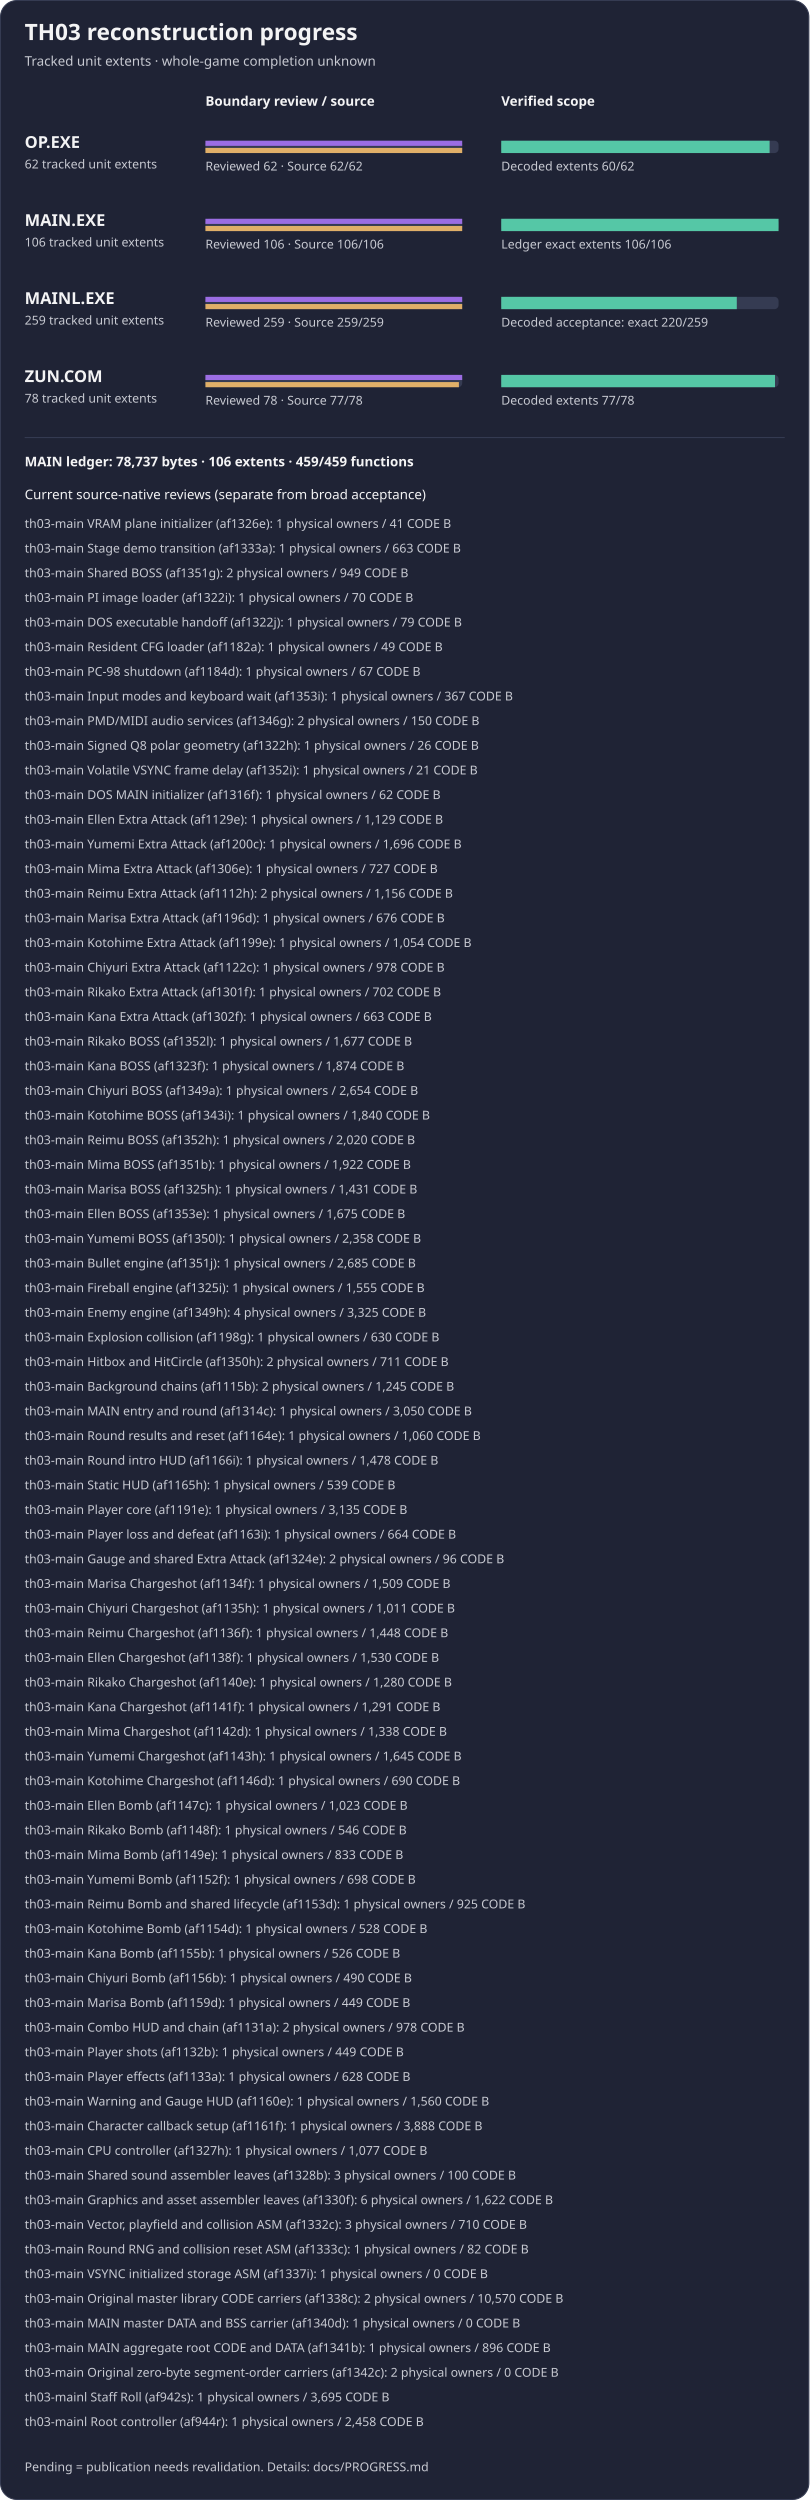
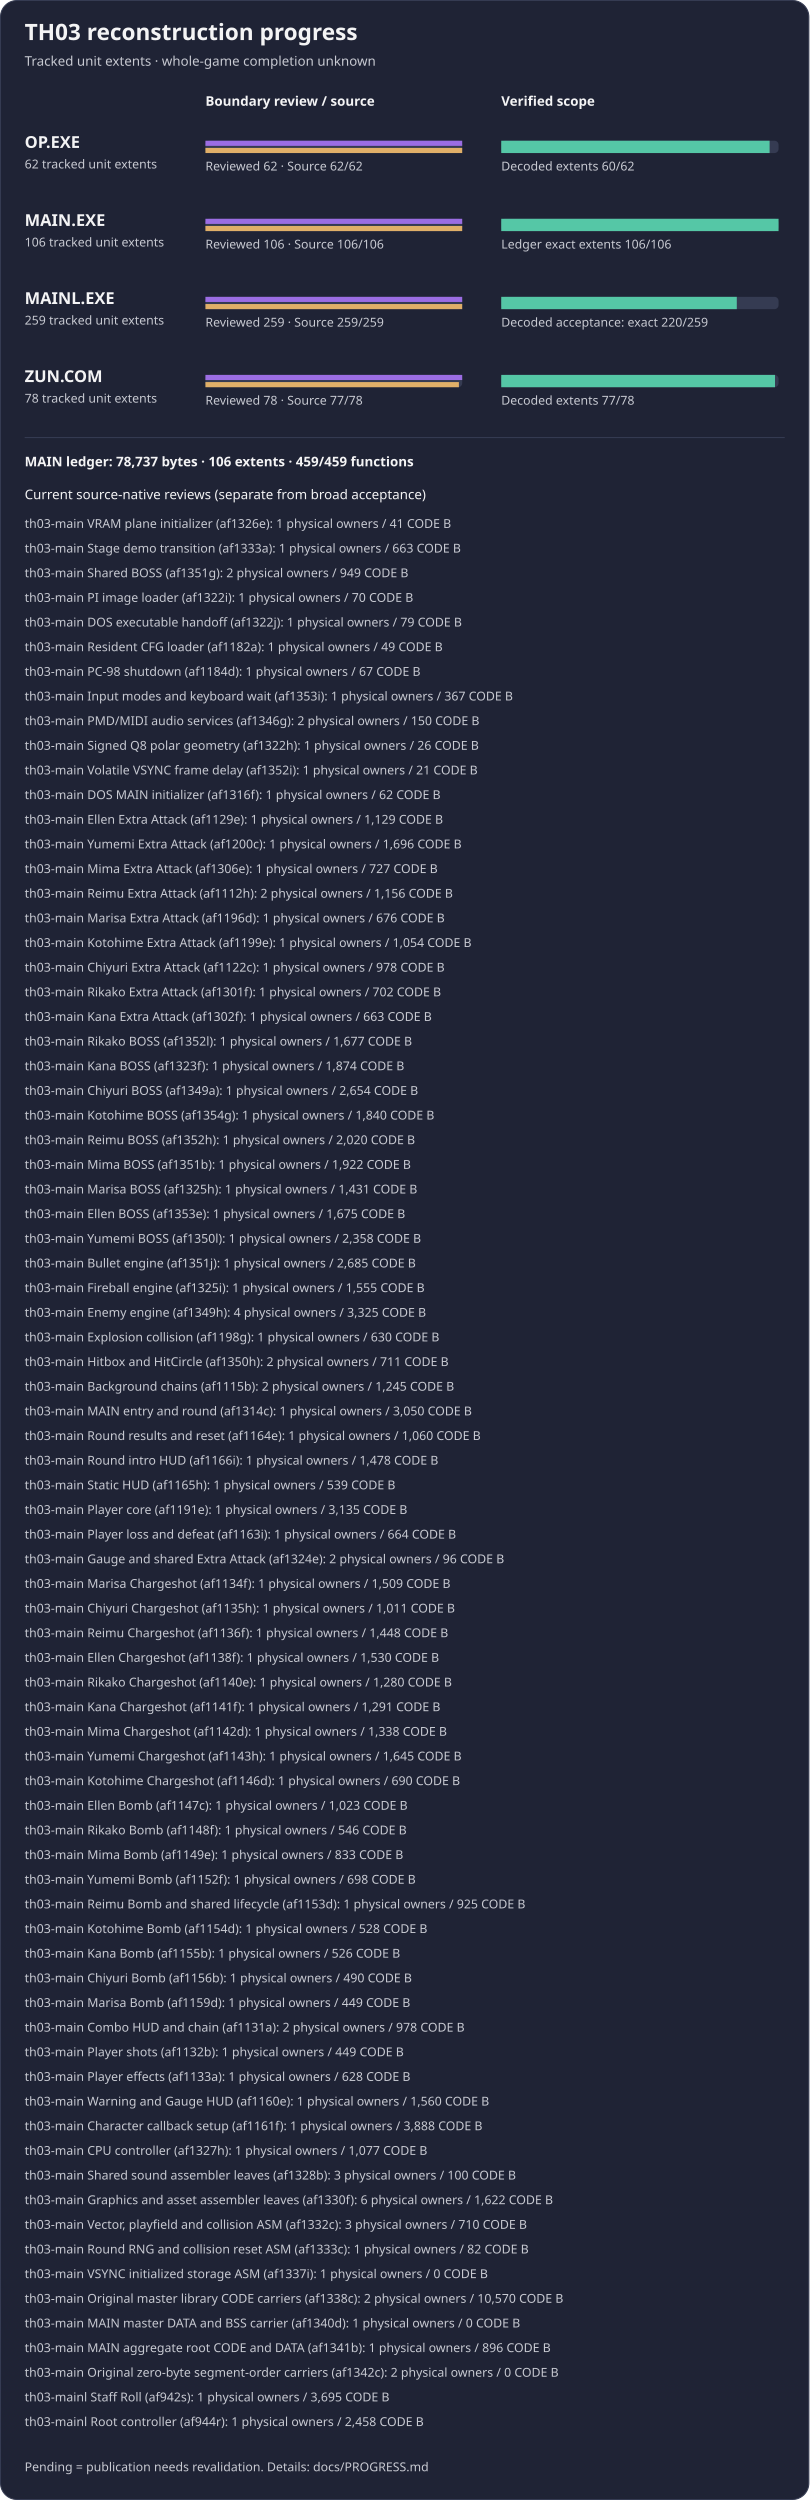
<svg xmlns="http://www.w3.org/2000/svg" width="788" height="2434" viewBox="0 0 788 2434" role="img" aria-label="TH03 reviewed subset reconstruction progress">
  <rect x="0.5" y="0.5" width="787" height="2433" rx="16" fill="#1f2335" stroke="#353b52" />
  <text x="24" y="39" fill="#f4f4f5" font-family="sans-serif" font-size="22" font-weight="600">TH03 reconstruction progress</text>
  <text x="24" y="64" fill="#c8cad2" font-family="sans-serif" font-size="13">Tracked unit extents · whole-game completion unknown</text>
  <text x="200" y="103" fill="#f4f4f5" font-family="sans-serif" font-size="13" font-weight="600">Boundary review / source</text>
  <text x="488" y="103" fill="#f4f4f5" font-family="sans-serif" font-size="13" font-weight="600">Verified scope</text>
  <g aria-label="OP.EXE bars count tracked unit extents, not functions; source-present is not exact">
    <text x="24" y="144" fill="#f4f4f5" font-family="sans-serif" font-size="16" font-weight="600">OP.EXE</text>
    <text x="24" y="164" fill="#c8cad2" font-family="sans-serif" font-size="12">62 tracked unit extents</text>
    <rect x="200" y="137" width="250" height="12" rx="4" fill="#353b52" />
    <rect x="488" y="137" width="270" height="12" rx="4" fill="#353b52" />
    <rect x="200" y="137" width="250.00" height="5" fill="#9b6de3" />
    <rect x="200" y="144" width="250.00" height="5" fill="#e0af68" />
    <rect x="488" y="137" width="261.29" height="12" fill="#55c7a6" />
    <text x="200" y="166" fill="#c8cad2" font-family="sans-serif" font-size="12">Reviewed 62 · Source 62/62</text>
    <text x="488" y="166" fill="#c8cad2" font-family="sans-serif" font-size="12">Decoded extents 60/62</text>
  </g>
  <g aria-label="MAIN.EXE bars count tracked unit extents, not functions; source-present is not exact">
    <text x="24" y="220" fill="#f4f4f5" font-family="sans-serif" font-size="16" font-weight="600">MAIN.EXE</text>
    <text x="24" y="240" fill="#c8cad2" font-family="sans-serif" font-size="12">106 tracked unit extents</text>
    <rect x="200" y="213" width="250" height="12" rx="4" fill="#353b52" />
    <rect x="488" y="213" width="270" height="12" rx="4" fill="#353b52" />
    <rect x="200" y="213" width="250.00" height="5" fill="#9b6de3" />
    <rect x="200" y="220" width="250.00" height="5" fill="#e0af68" />
    <rect x="488" y="213" width="270.00" height="12" fill="#55c7a6" />
    <text x="200" y="242" fill="#c8cad2" font-family="sans-serif" font-size="12">Reviewed 106 · Source 106/106</text>
    <text x="488" y="242" fill="#c8cad2" font-family="sans-serif" font-size="12">Ledger exact extents 106/106</text>
  </g>
  <g aria-label="MAINL bars count tracked unit extents, not functions; source-present is not exact">
    <text x="24" y="296" fill="#f4f4f5" font-family="sans-serif" font-size="16" font-weight="600">MAINL.EXE</text>
    <text x="24" y="316" fill="#c8cad2" font-family="sans-serif" font-size="12">259 tracked unit extents</text>
    <rect x="200" y="289" width="250" height="12" rx="4" fill="#353b52" />
    <rect x="488" y="289" width="270" height="12" rx="4" fill="#353b52" />
    <rect x="200" y="289" width="250.00" height="5" fill="#9b6de3" />
    <rect x="200" y="296" width="250.00" height="5" fill="#e0af68" />
    <rect x="488" y="289" width="229.34" height="12" fill="#55c7a6" />
    <text x="200" y="318" fill="#c8cad2" font-family="sans-serif" font-size="12">Reviewed 259 · Source 259/259</text>
    <text x="488" y="318" fill="#c8cad2" font-family="sans-serif" font-size="12">Decoded acceptance: exact 220/259</text>
  </g>
  <g aria-label="ZUN.COM bars count tracked unit extents, not functions; source-present is not exact">
    <text x="24" y="372" fill="#f4f4f5" font-family="sans-serif" font-size="16" font-weight="600">ZUN.COM</text>
    <text x="24" y="392" fill="#c8cad2" font-family="sans-serif" font-size="12">78 tracked unit extents</text>
    <rect x="200" y="365" width="250" height="12" rx="4" fill="#353b52" />
    <rect x="488" y="365" width="270" height="12" rx="4" fill="#353b52" />
    <rect x="200" y="365" width="250.00" height="5" fill="#9b6de3" />
    <rect x="200" y="372" width="246.79" height="5" fill="#e0af68" />
    <rect x="488" y="365" width="266.54" height="12" fill="#55c7a6" />
    <text x="200" y="394" fill="#c8cad2" font-family="sans-serif" font-size="12">Reviewed 78 · Source 77/78</text>
    <text x="488" y="394" fill="#c8cad2" font-family="sans-serif" font-size="12">Decoded extents 77/78</text>
  </g>
  <path d="M24 426 H764" stroke="#353b52" />
  <text x="24" y="454" fill="#f4f4f5" font-family="sans-serif" font-size="13" font-weight="600">MAIN ledger: 78,737 bytes · 106 extents · 459/459 functions</text>
  <text x="24" y="486" fill="#f4f4f5" font-family="sans-serif" font-size="13">Current source-native reviews (separate from broad acceptance)</text>
  <text x="24" y="514" fill="#c8cad2" font-family="sans-serif" font-size="12">th03-main VRAM plane initializer (af1326e): 1 physical owners / 41 CODE B</text>
  <text x="24" y="538" fill="#c8cad2" font-family="sans-serif" font-size="12">th03-main Stage demo transition (af1333a): 1 physical owners / 663 CODE B</text>
  <text x="24" y="562" fill="#c8cad2" font-family="sans-serif" font-size="12">th03-main Shared BOSS (af1351g): 2 physical owners / 949 CODE B</text>
  <text x="24" y="586" fill="#c8cad2" font-family="sans-serif" font-size="12">th03-main PI image loader (af1322i): 1 physical owners / 70 CODE B</text>
  <text x="24" y="610" fill="#c8cad2" font-family="sans-serif" font-size="12">th03-main DOS executable handoff (af1322j): 1 physical owners / 79 CODE B</text>
  <text x="24" y="634" fill="#c8cad2" font-family="sans-serif" font-size="12">th03-main Resident CFG loader (af1182a): 1 physical owners / 49 CODE B</text>
  <text x="24" y="658" fill="#c8cad2" font-family="sans-serif" font-size="12">th03-main PC-98 shutdown (af1184d): 1 physical owners / 67 CODE B</text>
  <text x="24" y="682" fill="#c8cad2" font-family="sans-serif" font-size="12">th03-main Input modes and keyboard wait (af1353i): 1 physical owners / 367 CODE B</text>
  <text x="24" y="706" fill="#c8cad2" font-family="sans-serif" font-size="12">th03-main PMD/MIDI audio services (af1346g): 2 physical owners / 150 CODE B</text>
  <text x="24" y="730" fill="#c8cad2" font-family="sans-serif" font-size="12">th03-main Signed Q8 polar geometry (af1322h): 1 physical owners / 26 CODE B</text>
  <text x="24" y="754" fill="#c8cad2" font-family="sans-serif" font-size="12">th03-main Volatile VSYNC frame delay (af1352i): 1 physical owners / 21 CODE B</text>
  <text x="24" y="778" fill="#c8cad2" font-family="sans-serif" font-size="12">th03-main DOS MAIN initializer (af1316f): 1 physical owners / 62 CODE B</text>
  <text x="24" y="802" fill="#c8cad2" font-family="sans-serif" font-size="12">th03-main Ellen Extra Attack (af1129e): 1 physical owners / 1,129 CODE B</text>
  <text x="24" y="826" fill="#c8cad2" font-family="sans-serif" font-size="12">th03-main Yumemi Extra Attack (af1200c): 1 physical owners / 1,696 CODE B</text>
  <text x="24" y="850" fill="#c8cad2" font-family="sans-serif" font-size="12">th03-main Mima Extra Attack (af1306e): 1 physical owners / 727 CODE B</text>
  <text x="24" y="874" fill="#c8cad2" font-family="sans-serif" font-size="12">th03-main Reimu Extra Attack (af1112h): 2 physical owners / 1,156 CODE B</text>
  <text x="24" y="898" fill="#c8cad2" font-family="sans-serif" font-size="12">th03-main Marisa Extra Attack (af1196d): 1 physical owners / 676 CODE B</text>
  <text x="24" y="922" fill="#c8cad2" font-family="sans-serif" font-size="12">th03-main Kotohime Extra Attack (af1199e): 1 physical owners / 1,054 CODE B</text>
  <text x="24" y="946" fill="#c8cad2" font-family="sans-serif" font-size="12">th03-main Chiyuri Extra Attack (af1122c): 1 physical owners / 978 CODE B</text>
  <text x="24" y="970" fill="#c8cad2" font-family="sans-serif" font-size="12">th03-main Rikako Extra Attack (af1301f): 1 physical owners / 702 CODE B</text>
  <text x="24" y="994" fill="#c8cad2" font-family="sans-serif" font-size="12">th03-main Kana Extra Attack (af1302f): 1 physical owners / 663 CODE B</text>
  <text x="24" y="1018" fill="#c8cad2" font-family="sans-serif" font-size="12">th03-main Rikako BOSS (af1352l): 1 physical owners / 1,677 CODE B</text>
  <text x="24" y="1042" fill="#c8cad2" font-family="sans-serif" font-size="12">th03-main Kana BOSS (af1323f): 1 physical owners / 1,874 CODE B</text>
  <text x="24" y="1066" fill="#c8cad2" font-family="sans-serif" font-size="12">th03-main Chiyuri BOSS (af1349a): 1 physical owners / 2,654 CODE B</text>
-   <text x="24" y="1090" fill="#c8cad2" font-family="sans-serif" font-size="12">th03-main Kotohime BOSS (af1343i): 1 physical owners / 1,840 CODE B</text>
+   <text x="24" y="1090" fill="#c8cad2" font-family="sans-serif" font-size="12">th03-main Kotohime BOSS (af1354g): 1 physical owners / 1,840 CODE B</text>
  <text x="24" y="1114" fill="#c8cad2" font-family="sans-serif" font-size="12">th03-main Reimu BOSS (af1352h): 1 physical owners / 2,020 CODE B</text>
  <text x="24" y="1138" fill="#c8cad2" font-family="sans-serif" font-size="12">th03-main Mima BOSS (af1351b): 1 physical owners / 1,922 CODE B</text>
  <text x="24" y="1162" fill="#c8cad2" font-family="sans-serif" font-size="12">th03-main Marisa BOSS (af1325h): 1 physical owners / 1,431 CODE B</text>
  <text x="24" y="1186" fill="#c8cad2" font-family="sans-serif" font-size="12">th03-main Ellen BOSS (af1353e): 1 physical owners / 1,675 CODE B</text>
  <text x="24" y="1210" fill="#c8cad2" font-family="sans-serif" font-size="12">th03-main Yumemi BOSS (af1350l): 1 physical owners / 2,358 CODE B</text>
  <text x="24" y="1234" fill="#c8cad2" font-family="sans-serif" font-size="12">th03-main Bullet engine (af1351j): 1 physical owners / 2,685 CODE B</text>
  <text x="24" y="1258" fill="#c8cad2" font-family="sans-serif" font-size="12">th03-main Fireball engine (af1325i): 1 physical owners / 1,555 CODE B</text>
  <text x="24" y="1282" fill="#c8cad2" font-family="sans-serif" font-size="12">th03-main Enemy engine (af1349h): 4 physical owners / 3,325 CODE B</text>
  <text x="24" y="1306" fill="#c8cad2" font-family="sans-serif" font-size="12">th03-main Explosion collision (af1198g): 1 physical owners / 630 CODE B</text>
  <text x="24" y="1330" fill="#c8cad2" font-family="sans-serif" font-size="12">th03-main Hitbox and HitCircle (af1350h): 2 physical owners / 711 CODE B</text>
  <text x="24" y="1354" fill="#c8cad2" font-family="sans-serif" font-size="12">th03-main Background chains (af1115b): 2 physical owners / 1,245 CODE B</text>
  <text x="24" y="1378" fill="#c8cad2" font-family="sans-serif" font-size="12">th03-main MAIN entry and round (af1314c): 1 physical owners / 3,050 CODE B</text>
  <text x="24" y="1402" fill="#c8cad2" font-family="sans-serif" font-size="12">th03-main Round results and reset (af1164e): 1 physical owners / 1,060 CODE B</text>
  <text x="24" y="1426" fill="#c8cad2" font-family="sans-serif" font-size="12">th03-main Round intro HUD (af1166i): 1 physical owners / 1,478 CODE B</text>
  <text x="24" y="1450" fill="#c8cad2" font-family="sans-serif" font-size="12">th03-main Static HUD (af1165h): 1 physical owners / 539 CODE B</text>
  <text x="24" y="1474" fill="#c8cad2" font-family="sans-serif" font-size="12">th03-main Player core (af1191e): 1 physical owners / 3,135 CODE B</text>
  <text x="24" y="1498" fill="#c8cad2" font-family="sans-serif" font-size="12">th03-main Player loss and defeat (af1163i): 1 physical owners / 664 CODE B</text>
  <text x="24" y="1522" fill="#c8cad2" font-family="sans-serif" font-size="12">th03-main Gauge and shared Extra Attack (af1324e): 2 physical owners / 96 CODE B</text>
  <text x="24" y="1546" fill="#c8cad2" font-family="sans-serif" font-size="12">th03-main Marisa Chargeshot (af1134f): 1 physical owners / 1,509 CODE B</text>
  <text x="24" y="1570" fill="#c8cad2" font-family="sans-serif" font-size="12">th03-main Chiyuri Chargeshot (af1135h): 1 physical owners / 1,011 CODE B</text>
  <text x="24" y="1594" fill="#c8cad2" font-family="sans-serif" font-size="12">th03-main Reimu Chargeshot (af1136f): 1 physical owners / 1,448 CODE B</text>
  <text x="24" y="1618" fill="#c8cad2" font-family="sans-serif" font-size="12">th03-main Ellen Chargeshot (af1138f): 1 physical owners / 1,530 CODE B</text>
  <text x="24" y="1642" fill="#c8cad2" font-family="sans-serif" font-size="12">th03-main Rikako Chargeshot (af1140e): 1 physical owners / 1,280 CODE B</text>
  <text x="24" y="1666" fill="#c8cad2" font-family="sans-serif" font-size="12">th03-main Kana Chargeshot (af1141f): 1 physical owners / 1,291 CODE B</text>
  <text x="24" y="1690" fill="#c8cad2" font-family="sans-serif" font-size="12">th03-main Mima Chargeshot (af1142d): 1 physical owners / 1,338 CODE B</text>
  <text x="24" y="1714" fill="#c8cad2" font-family="sans-serif" font-size="12">th03-main Yumemi Chargeshot (af1143h): 1 physical owners / 1,645 CODE B</text>
  <text x="24" y="1738" fill="#c8cad2" font-family="sans-serif" font-size="12">th03-main Kotohime Chargeshot (af1146d): 1 physical owners / 690 CODE B</text>
  <text x="24" y="1762" fill="#c8cad2" font-family="sans-serif" font-size="12">th03-main Ellen Bomb (af1147c): 1 physical owners / 1,023 CODE B</text>
  <text x="24" y="1786" fill="#c8cad2" font-family="sans-serif" font-size="12">th03-main Rikako Bomb (af1148f): 1 physical owners / 546 CODE B</text>
  <text x="24" y="1810" fill="#c8cad2" font-family="sans-serif" font-size="12">th03-main Mima Bomb (af1149e): 1 physical owners / 833 CODE B</text>
  <text x="24" y="1834" fill="#c8cad2" font-family="sans-serif" font-size="12">th03-main Yumemi Bomb (af1152f): 1 physical owners / 698 CODE B</text>
  <text x="24" y="1858" fill="#c8cad2" font-family="sans-serif" font-size="12">th03-main Reimu Bomb and shared lifecycle (af1153d): 1 physical owners / 925 CODE B</text>
  <text x="24" y="1882" fill="#c8cad2" font-family="sans-serif" font-size="12">th03-main Kotohime Bomb (af1154d): 1 physical owners / 528 CODE B</text>
  <text x="24" y="1906" fill="#c8cad2" font-family="sans-serif" font-size="12">th03-main Kana Bomb (af1155b): 1 physical owners / 526 CODE B</text>
  <text x="24" y="1930" fill="#c8cad2" font-family="sans-serif" font-size="12">th03-main Chiyuri Bomb (af1156b): 1 physical owners / 490 CODE B</text>
  <text x="24" y="1954" fill="#c8cad2" font-family="sans-serif" font-size="12">th03-main Marisa Bomb (af1159d): 1 physical owners / 449 CODE B</text>
  <text x="24" y="1978" fill="#c8cad2" font-family="sans-serif" font-size="12">th03-main Combo HUD and chain (af1131a): 2 physical owners / 978 CODE B</text>
  <text x="24" y="2002" fill="#c8cad2" font-family="sans-serif" font-size="12">th03-main Player shots (af1132b): 1 physical owners / 449 CODE B</text>
  <text x="24" y="2026" fill="#c8cad2" font-family="sans-serif" font-size="12">th03-main Player effects (af1133a): 1 physical owners / 628 CODE B</text>
  <text x="24" y="2050" fill="#c8cad2" font-family="sans-serif" font-size="12">th03-main Warning and Gauge HUD (af1160e): 1 physical owners / 1,560 CODE B</text>
  <text x="24" y="2074" fill="#c8cad2" font-family="sans-serif" font-size="12">th03-main Character callback setup (af1161f): 1 physical owners / 3,888 CODE B</text>
  <text x="24" y="2098" fill="#c8cad2" font-family="sans-serif" font-size="12">th03-main CPU controller (af1327h): 1 physical owners / 1,077 CODE B</text>
  <text x="24" y="2122" fill="#c8cad2" font-family="sans-serif" font-size="12">th03-main Shared sound assembler leaves (af1328b): 3 physical owners / 100 CODE B</text>
  <text x="24" y="2146" fill="#c8cad2" font-family="sans-serif" font-size="12">th03-main Graphics and asset assembler leaves (af1330f): 6 physical owners / 1,622 CODE B</text>
  <text x="24" y="2170" fill="#c8cad2" font-family="sans-serif" font-size="12">th03-main Vector, playfield and collision ASM (af1332c): 3 physical owners / 710 CODE B</text>
  <text x="24" y="2194" fill="#c8cad2" font-family="sans-serif" font-size="12">th03-main Round RNG and collision reset ASM (af1333c): 1 physical owners / 82 CODE B</text>
  <text x="24" y="2218" fill="#c8cad2" font-family="sans-serif" font-size="12">th03-main VSYNC initialized storage ASM (af1337i): 1 physical owners / 0 CODE B</text>
  <text x="24" y="2242" fill="#c8cad2" font-family="sans-serif" font-size="12">th03-main Original master library CODE carriers (af1338c): 2 physical owners / 10,570 CODE B</text>
  <text x="24" y="2266" fill="#c8cad2" font-family="sans-serif" font-size="12">th03-main MAIN master DATA and BSS carrier (af1340d): 1 physical owners / 0 CODE B</text>
  <text x="24" y="2290" fill="#c8cad2" font-family="sans-serif" font-size="12">th03-main MAIN aggregate root CODE and DATA (af1341b): 1 physical owners / 896 CODE B</text>
  <text x="24" y="2314" fill="#c8cad2" font-family="sans-serif" font-size="12">th03-main Original zero-byte segment-order carriers (af1342c): 2 physical owners / 0 CODE B</text>
  <text x="24" y="2338" fill="#c8cad2" font-family="sans-serif" font-size="12">th03-mainl Staff Roll (af942s): 1 physical owners / 3,695 CODE B</text>
  <text x="24" y="2362" fill="#c8cad2" font-family="sans-serif" font-size="12">th03-mainl Root controller (af944r): 1 physical owners / 2,458 CODE B</text>
  <text x="24" y="2406" fill="#c8cad2" font-family="sans-serif" font-size="12">Pending = publication needs revalidation. Details: docs/PROGRESS.md</text>
</svg>
